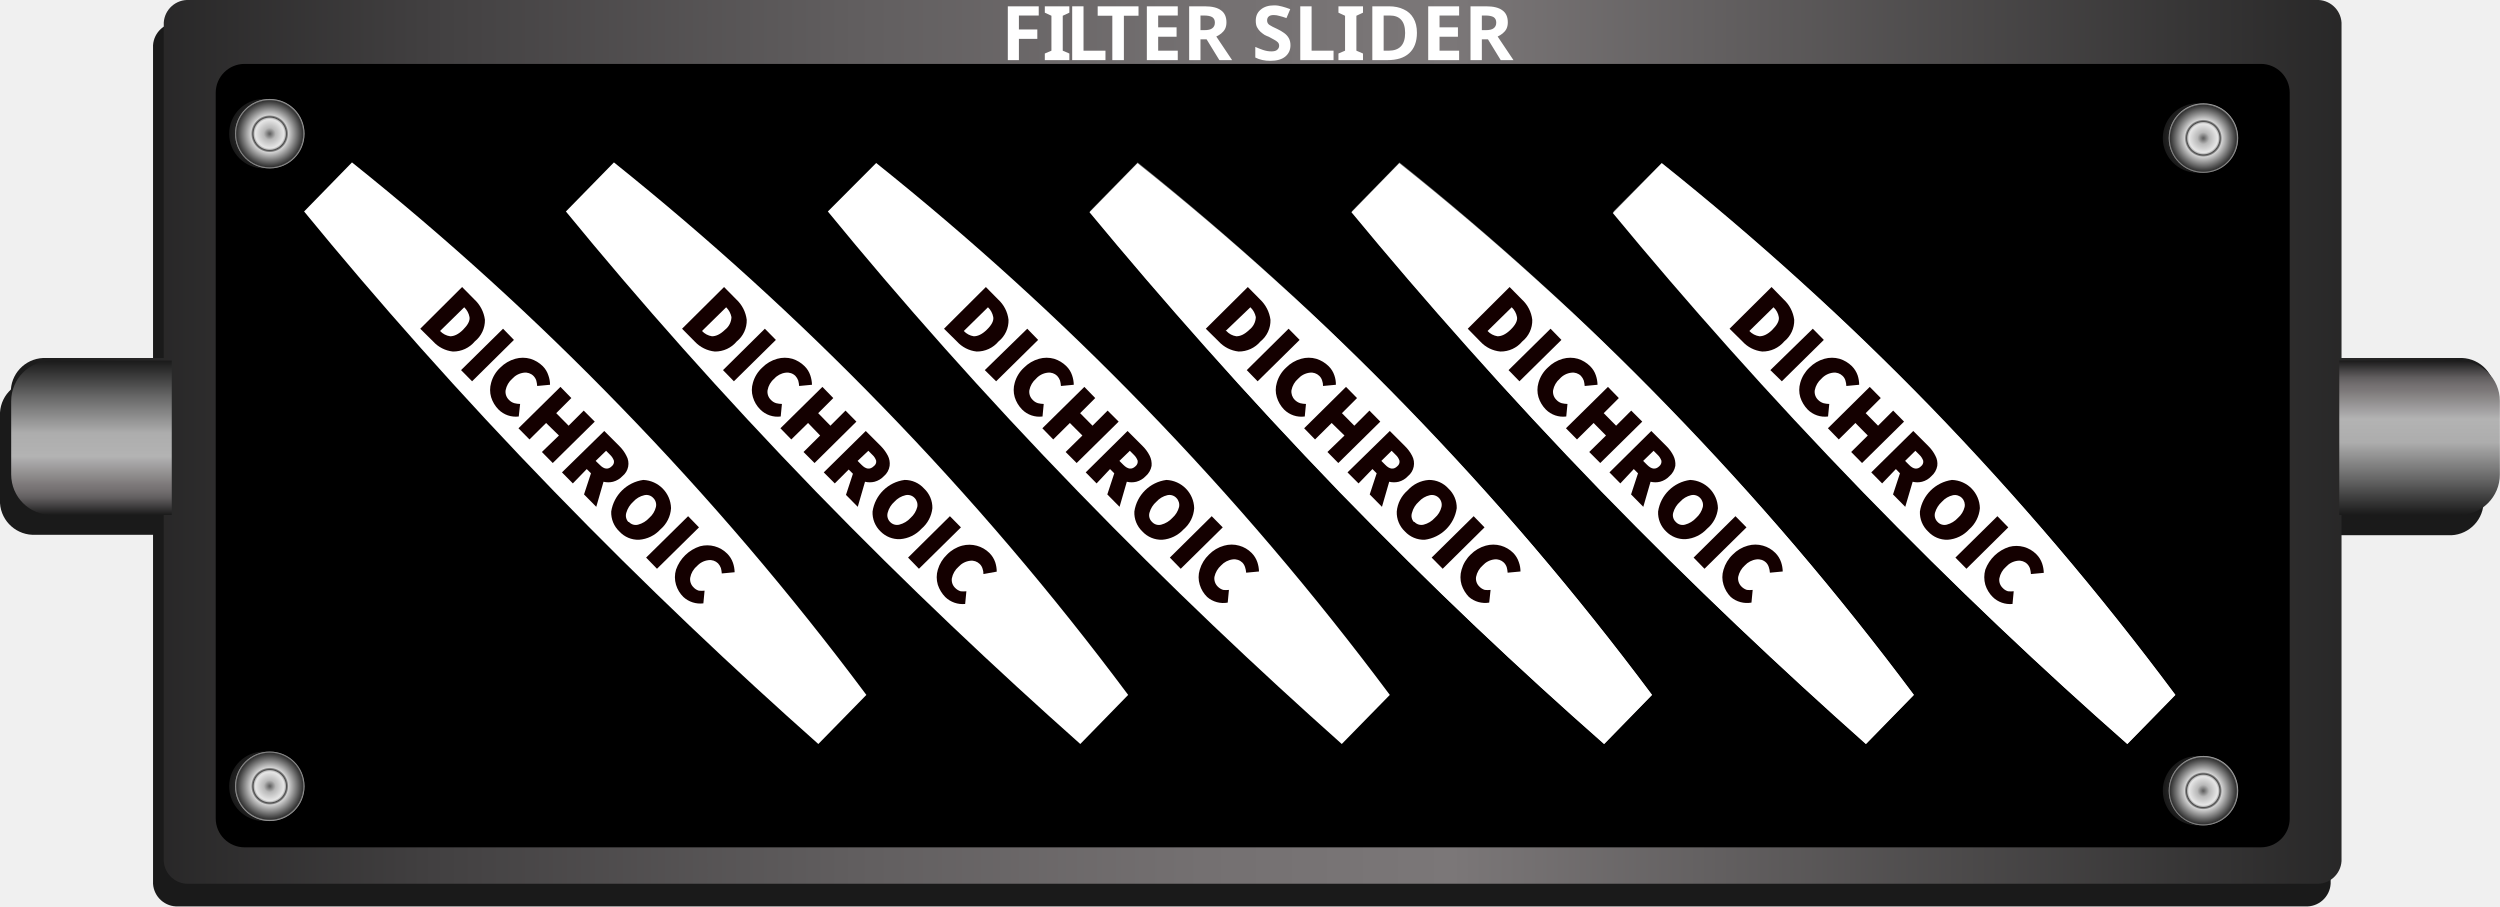
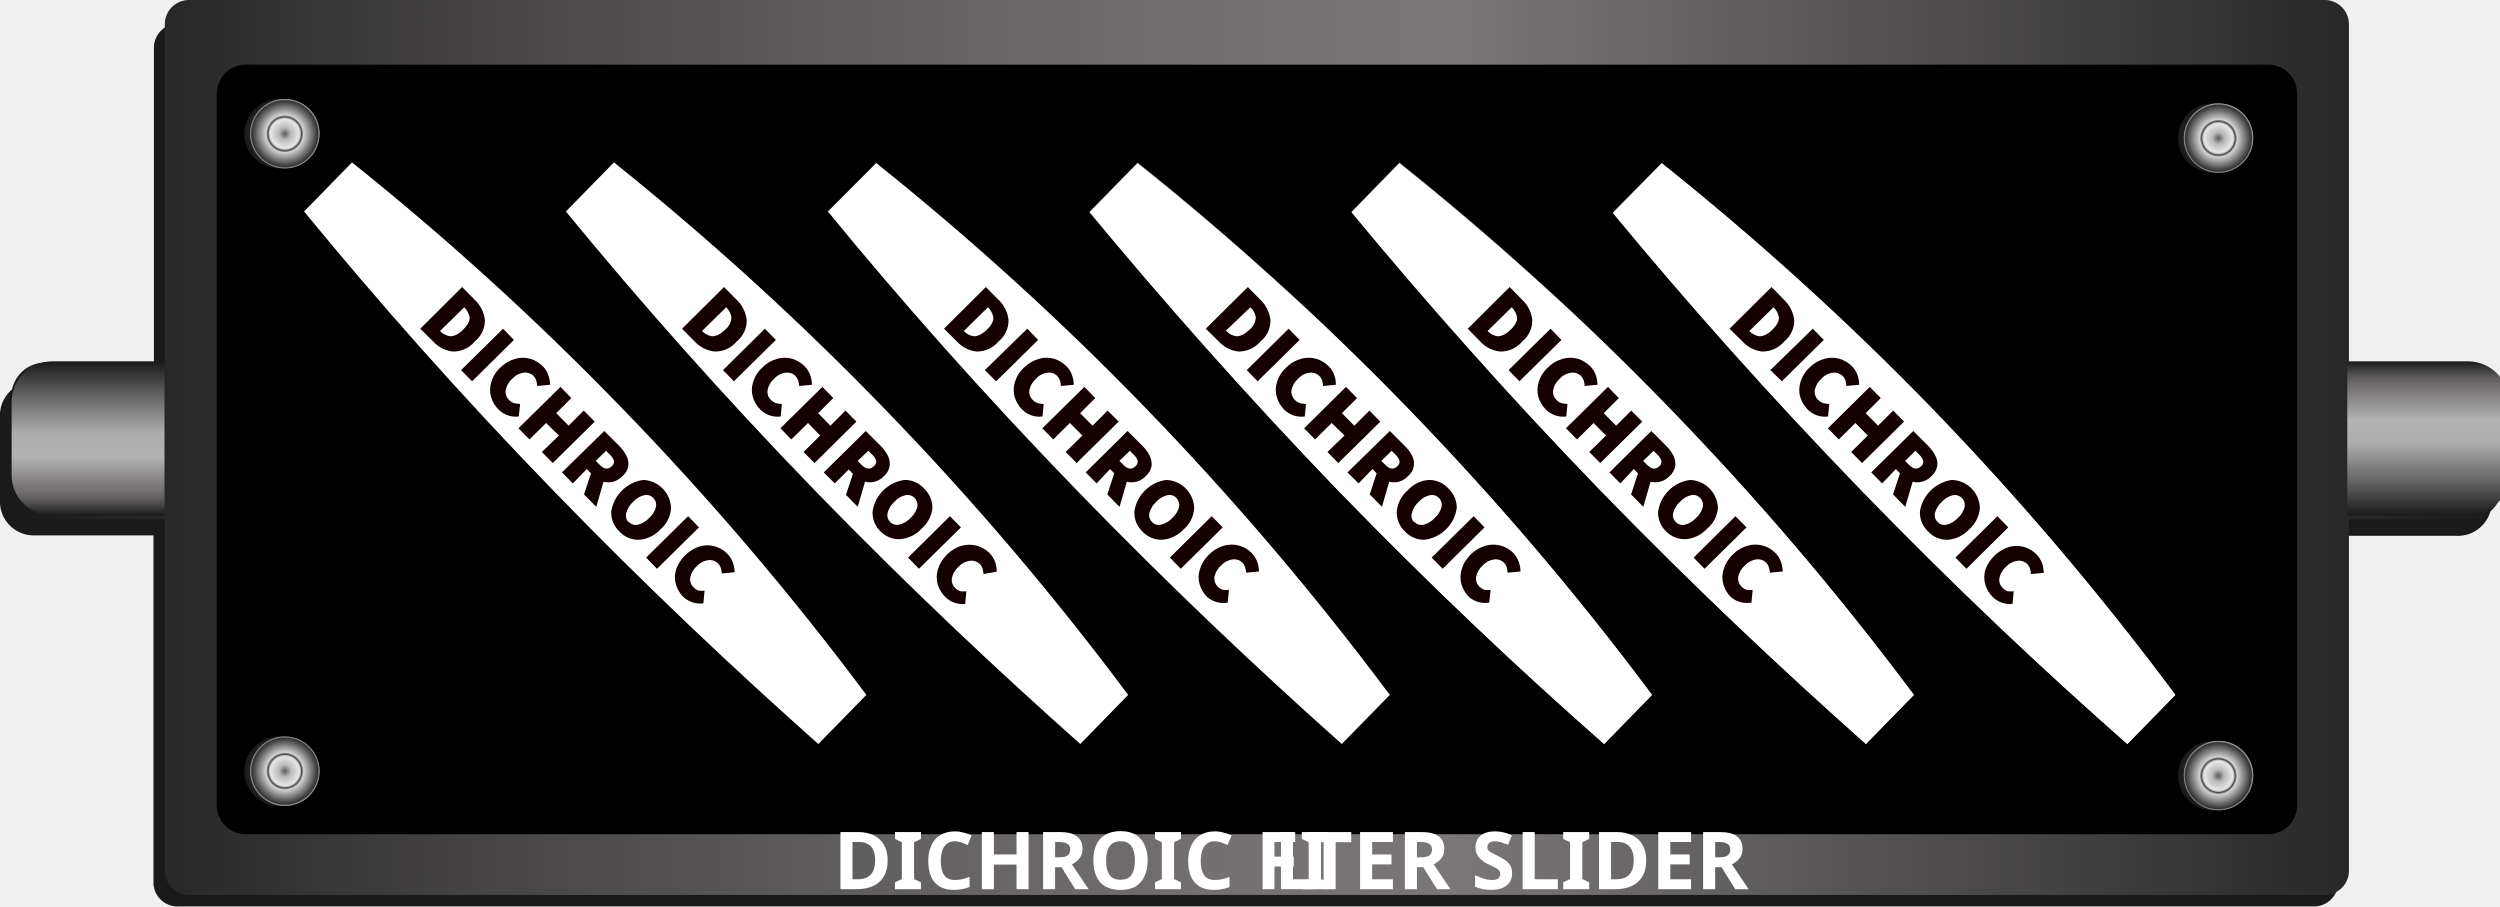
<svg xmlns="http://www.w3.org/2000/svg" xmlns:xlink="http://www.w3.org/1999/xlink" id="Layer_1" data-name="Layer 1" viewBox="0 0 165.49 60">
  <defs>
-     <style>.cls-1{fill:url(#linear-gradient);}.cls-2{fill:url(#linear-gradient-2);}.cls-3{fill:url(#linear-gradient-3);}.cls-4{fill:url(#linear-gradient-4);}.cls-5{fill:url(#linear-gradient-5);}.cls-6{fill:url(#radial-gradient);}.cls-7{fill:url(#radial-gradient-2);}.cls-8{fill:url(#radial-gradient-3);}.cls-9{fill:url(#radial-gradient-4);}.cls-10{fill:url(#linear-gradient-6);}.cls-11,.cls-19{fill:#fff;}.cls-12{fill:#140000;}.cls-13{fill:url(#linear-gradient-7);}.cls-14{fill:url(#linear-gradient-8);}.cls-15{fill:url(#radial-gradient-5);}.cls-16{fill:url(#radial-gradient-6);}.cls-17{fill:url(#radial-gradient-7);}.cls-18{fill:url(#radial-gradient-8);}.cls-19{font-size:5px;font-family:Mada-Black, Mada;font-weight:800;}.cls-20{letter-spacing:-0.12em;}</style>
-     <linearGradient id="linear-gradient" y1="30.76" x2="164.4" y2="30.76" gradientUnits="userSpaceOnUse">
+     <style>.cls-1{fill:url(#linear-gradient);}.cls-2{fill:url(#linear-gradient-2);}.cls-3{fill:url(#linear-gradient-3);}.cls-4{fill:url(#linear-gradient-4);}.cls-5{fill:url(#linear-gradient-5);}.cls-6{fill:url(#radial-gradient);}.cls-7{fill:url(#radial-gradient-2);}.cls-8{fill:url(#radial-gradient-3);}.cls-9{fill:url(#radial-gradient-4);}.cls-10{fill:url(#linear-gradient-6);}.cls-11,.cls-19{fill:#fff;}.cls-12{fill:#140000;}.cls-13{fill:url(#linear-gradient-7);}.cls-14{fill:url(#linear-gradient-8);}.cls-15{fill:url(#radial-gradient-5);}.cls-16{fill:url(#radial-gradient-6);}.cls-17{fill:url(#radial-gradient-7);}.cls-18{fill:url(#radial-gradient-8);}.cls-19{font-size:5.3px;font-family:Mada-Black, Mada;font-weight:800;}.cls-20{letter-spacing:-0.12em;}</style>
+     <linearGradient id="linear-gradient" x1="0.03" y1="30.8" x2="164.94" y2="30.8" gradientUnits="userSpaceOnUse">
      <stop offset="0" stop-color="#1a1a1a" />
      <stop offset="1" stop-color="#1a1a1a" />
    </linearGradient>
-     <linearGradient id="linear-gradient-2" x1="0.72" y1="29.24" x2="165.12" y2="29.24" gradientUnits="userSpaceOnUse">
+     <linearGradient id="linear-gradient-2" x1="0.75" y1="29.64" x2="165.65" y2="29.64" gradientUnits="userSpaceOnUse">
      <stop offset="0" stop-color="#1a1a1a" />
      <stop offset="0.17" stop-color="#424041" />
      <stop offset="0.34" stop-color="#615e5f" />
      <stop offset="0.48" stop-color="#747071" />
      <stop offset="0.58" stop-color="#7b7778" />
      <stop offset="1" stop-color="#1a1a1a" />
    </linearGradient>
-     <linearGradient id="linear-gradient-3" x1="2157.8" y1="-3831.64" x2="2064.35" y2="-3925.09" gradientTransform="matrix(1, 0, 0, -1, -2028.16, -3848.21)" gradientUnits="userSpaceOnUse">
+     <linearGradient id="linear-gradient-3" x1="2158.09" y1="-3832.05" x2="2064.89" y2="-3925.25" gradientTransform="matrix(1, 0, 0, -1, -2028.29, -3848.91)" gradientUnits="userSpaceOnUse">
      <stop offset="0" />
      <stop offset="0.87" />
    </linearGradient>
-     <linearGradient id="linear-gradient-4" x1="6.06" y1="34.09" x2="6.06" y2="23.87" gradientUnits="userSpaceOnUse">
+     <linearGradient id="linear-gradient-4" x1="5.83" y1="34.13" x2="5.83" y2="23.92" gradientUnits="userSpaceOnUse">
      <stop offset="0" stop-color="#1a1a1a" />
      <stop offset="0.06" stop-color="#424041" />
      <stop offset="0.11" stop-color="#615e5f" />
      <stop offset="0.16" stop-color="#747071" />
      <stop offset="0.19" stop-color="#7b7778" />
      <stop offset="0.38" stop-color="#b3b3b3" />
      <stop offset="0.53" stop-color="#adadad" />
      <stop offset="0.77" stop-color="#666" />
      <stop offset="1" stop-color="#1a1a1a" />
    </linearGradient>
-     <linearGradient id="linear-gradient-5" x1="-9776.82" y1="1319.02" x2="-9776.82" y2="1308.81" gradientTransform="translate(9936.99 -1284.93)" xlink:href="#linear-gradient-4" />
-     <radialGradient id="radial-gradient" cx="145.17" cy="9.42" r="2.3" gradientTransform="translate(0.29 -0.22) rotate(-0.02)" gradientUnits="userSpaceOnUse">
+     <linearGradient id="linear-gradient-5" x1="-9777.34" y1="1318.98" x2="-9777.34" y2="1308.76" gradientTransform="translate(9938.03 -1284.85)" xlink:href="#linear-gradient-4" />
+     <radialGradient id="radial-gradient" cx="146.17" cy="9.42" r="2.3" gradientTransform="translate(0.29 -0.22) rotate(-0.02)" gradientUnits="userSpaceOnUse">
      <stop offset="0.02" stop-color="#666" />
      <stop offset="0.55" stop-color="#333" />
      <stop offset="0.97" stop-color="#1a1a1a" />
    </radialGradient>
-     <radialGradient id="radial-gradient-2" cx="145.56" cy="9.42" r="2.3" gradientTransform="translate(0.29 -0.22) rotate(-0.02)" gradientUnits="userSpaceOnUse">
+     <radialGradient id="radial-gradient-2" cx="146.56" cy="9.42" r="2.3" gradientTransform="translate(0.29 -0.22) rotate(-0.02)" gradientUnits="userSpaceOnUse">
      <stop offset="0.02" stop-color="#666" />
      <stop offset="0.17" stop-color="#b8b8b8" />
      <stop offset="0.41" stop-color="#e6e6e6" />
      <stop offset="0.42" stop-color="#e1e1e1" />
      <stop offset="0.43" stop-color="#d3d3d3" />
      <stop offset="0.45" stop-color="#bbb" />
      <stop offset="0.46" stop-color="#9a9a9a" />
      <stop offset="0.47" stop-color="#707070" />
      <stop offset="0.48" stop-color="#4d4d4d" />
      <stop offset="0.49" stop-color="#5b5b5b" />
      <stop offset="0.51" stop-color="#818181" />
      <stop offset="0.53" stop-color="#bdbdbd" />
      <stop offset="0.54" stop-color="#d2d2d2" />
      <stop offset="0.69" stop-color="#979797" />
      <stop offset="0.88" stop-color="#4d4d4d" />
      <stop offset="0.95" stop-color="#333" />
      <stop offset="1" stop-color="#b3b3b3" />
    </radialGradient>
-     <radialGradient id="radial-gradient-3" cx="145.16" cy="52.62" r="2.3" xlink:href="#radial-gradient" />
-     <radialGradient id="radial-gradient-4" cx="145.54" cy="52.62" r="2.3" xlink:href="#radial-gradient-2" />
+     <radialGradient id="radial-gradient-3" cx="146.16" cy="51.62" r="2.3" xlink:href="#radial-gradient" />
+     <radialGradient id="radial-gradient-4" cx="146.54" cy="51.62" r="2.3" xlink:href="#radial-gradient-2" />
    <linearGradient id="linear-gradient-6" x1="-2121.93" y1="-1927.12" x2="-2121.93" y2="-1970.1" gradientTransform="matrix(-0.47, 0.47, -0.81, -0.81, -2445.08, -539.82)" gradientUnits="userSpaceOnUse">
      <stop offset="0.02" stop-color="#666" />
      <stop offset="0.02" stop-color="#6e6e6e" />
      <stop offset="0.05" stop-color="#999899" />
      <stop offset="0.07" stop-color="#b8b7b8" />
      <stop offset="0.09" stop-color="#cbcacb" />
      <stop offset="0.11" stop-color="#d2d1d2" />
      <stop offset="0.18" stop-color="#c5c4c5" />
      <stop offset="0.29" stop-color="#979696" />
      <stop offset="0.33" stop-color="#919090" />
      <stop offset="0.5" stop-color="#f2f2f2" />
      <stop offset="0.78" stop-color="#c9c8c8" />
      <stop offset="0.85" stop-color="#fff" />
      <stop offset="1" stop-color="#4d4d4d" />
    </linearGradient>
    <linearGradient id="linear-gradient-7" x1="-2103.55" y1="-1916.36" x2="-2103.55" y2="-1959.34" xlink:href="#linear-gradient-6" />
    <linearGradient id="linear-gradient-8" x1="-2085.16" y1="-1905.6" x2="-2085.16" y2="-1948.58" xlink:href="#linear-gradient-6" />
-     <radialGradient id="radial-gradient-5" cx="17.18" cy="9.08" r="2.3" xlink:href="#radial-gradient" />
-     <radialGradient id="radial-gradient-6" cx="17.56" cy="9.08" r="2.3" xlink:href="#radial-gradient-2" />
-     <radialGradient id="radial-gradient-7" cx="17.16" cy="52.27" r="2.3" xlink:href="#radial-gradient" />
-     <radialGradient id="radial-gradient-8" cx="17.55" cy="52.27" r="2.3" xlink:href="#radial-gradient-2" />
+     <radialGradient id="radial-gradient-5" cx="18.18" cy="9.08" r="2.3" xlink:href="#radial-gradient" />
+     <radialGradient id="radial-gradient-6" cx="18.56" cy="9.08" r="2.3" xlink:href="#radial-gradient-2" />
+     <radialGradient id="radial-gradient-7" cx="18.16" cy="51.27" r="2.3" xlink:href="#radial-gradient" />
+     <radialGradient id="radial-gradient-8" cx="18.55" cy="51.27" r="2.3" xlink:href="#radial-gradient-2" />
  </defs>
-   <path class="cls-1" d="M162.05,25.22h-7.77V3a1.6,1.6,0,0,0-1.69-1.5H11.81A1.6,1.6,0,0,0,10.13,3v22.2H2.36A2.24,2.24,0,0,0,0,27.31v6a2.24,2.24,0,0,0,2.36,2.09h7.77V58.5A1.6,1.6,0,0,0,11.81,60H152.59a1.6,1.6,0,0,0,1.69-1.5V35.43h7.77a2.24,2.24,0,0,0,2.35-2.09v-6A2.24,2.24,0,0,0,162.05,25.22Z" />
-   <path class="cls-2" d="M162.76,23.7H155V1.5A1.6,1.6,0,0,0,153.31,0H12.53a1.6,1.6,0,0,0-1.69,1.5V23.7H3.08A2.24,2.24,0,0,0,.72,25.79v6a2.24,2.24,0,0,0,2.36,2.09h7.76V57a1.6,1.6,0,0,0,1.69,1.5H153.31A1.6,1.6,0,0,0,155,57V33.91h7.77a2.24,2.24,0,0,0,2.36-2.09v-6A2.24,2.24,0,0,0,162.76,23.7Z" />
-   <rect class="cls-3" x="56.99" y="-38.48" width="51.86" height="137.29" rx="1.91" transform="translate(52.76 113.08) rotate(-90)" />
-   <path class="cls-4" d="M3.42,23.87h7.95a0,0,0,0,1,0,0V34.09a0,0,0,0,1,0,0H3.42A2.68,2.68,0,0,1,.74,31.41V26.55a2.68,2.68,0,0,1,2.68-2.68Z" />
-   <path class="cls-5" d="M157.54,23.87h7.95a0,0,0,0,1,0,0V34.09a0,0,0,0,1,0,0h-7.95a2.68,2.68,0,0,1-2.68-2.68V26.55a2.68,2.68,0,0,1,2.68-2.68Z" transform="translate(320.34 57.96) rotate(180)" />
-   <circle class="cls-6" cx="145.47" cy="9.14" r="2.3" />
-   <circle class="cls-7" cx="145.86" cy="9.14" r="2.3" />
-   <circle class="cls-8" cx="145.47" cy="52.34" r="2.3" />
-   <circle class="cls-9" cx="145.86" cy="52.34" r="2.3" />
+   <path class="cls-1" d="M162.57,25.26h-7.79V3.06a1.62,1.62,0,0,0-1.7-1.5H11.88a1.61,1.61,0,0,0-1.69,1.5v22.2H2.39A2.24,2.24,0,0,0,0,27.35v6a2.24,2.24,0,0,0,2.36,2.09h7.8V58.55A1.6,1.6,0,0,0,11.88,60h141.2a1.61,1.61,0,0,0,1.7-1.49V35.47h7.79a2.25,2.25,0,0,0,2.37-2.09v-6A2.25,2.25,0,0,0,162.57,25.26Z" />
+   <path class="cls-2" d="M163.29,24h-7.8V1.56A1.61,1.61,0,0,0,153.8,0H12.6a1.61,1.61,0,0,0-1.69,1.52V24H3.11A2.25,2.25,0,0,0,.75,26.15v6.1a2.25,2.25,0,0,0,2.36,2.12h7.8V57.73a1.61,1.61,0,0,0,1.69,1.51H153.8a1.61,1.61,0,0,0,1.69-1.51V34.37h7.8a2.25,2.25,0,0,0,2.36-2.12v-6.1A2.25,2.25,0,0,0,163.29,24Z" />
+   <rect class="cls-3" x="57.73" y="-39.11" width="50.94" height="137.71" rx="1.91" transform="translate(53.46 112.95) rotate(-90)" />
+   <path class="cls-4" d="M3.45,23.92h7.44a0,0,0,0,1,0,0V34.13a0,0,0,0,1,0,0H3.45A2.68,2.68,0,0,1,.77,31.45V26.6A2.68,2.68,0,0,1,3.45,23.92Z" />
+   <path class="cls-5" d="M158,23.92h8a0,0,0,0,1,0,0V34.13a0,0,0,0,1,0,0h-8a2.68,2.68,0,0,1-2.68-2.68V26.6A2.68,2.68,0,0,1,158,23.92Z" transform="translate(321.38 58.05) rotate(180)" />
+   <circle class="cls-6" cx="146.47" cy="9.14" r="2.3" />
+   <circle class="cls-7" cx="146.86" cy="9.14" r="2.3" />
+   <circle class="cls-8" cx="146.47" cy="51.34" r="2.3" />
+   <circle class="cls-9" cx="146.86" cy="51.34" r="2.3" />
  <path class="cls-10" d="M144,46l-3.18,3.25c-5.52-4.86-11.41-10.41-17.49-16.68C117.11,26.1,111.61,19.87,106.8,14L110,10.79A192.64,192.64,0,0,1,127.74,26.9,194.19,194.19,0,0,1,144,46Z" />
  <path class="cls-11" d="M144,46l-3.18,3.25c-5.52-4.86-11.41-10.4-17.5-16.67-6.24-6.43-11.75-12.66-16.56-18.48L110,10.8a191,191,0,0,1,17.77,16.1A193.25,193.25,0,0,1,144,46Z" />
  <path class="cls-12" d="M114.49,21.76,117.27,19l.8.82a2.22,2.22,0,0,1,.7,1.35,1.77,1.77,0,0,1-.66,1.43,1.87,1.87,0,0,1-1.46.67,2.08,2.08,0,0,1-1.31-.67Zm1.31.15,0,0a1.13,1.13,0,0,0,.67.35c.24,0,.53-.11.85-.43s.47-.6.43-.84a1.14,1.14,0,0,0-.35-.65l0,0Z" />
  <path class="cls-12" d="M117.19,24.5,120,21.76l.73.74-2.78,2.74Z" />
  <path class="cls-12" d="M119.66,27.11a2.09,2.09,0,0,1-.49-.82,1.7,1.7,0,0,1,0-.95,2.19,2.19,0,0,1,.6-1,2.26,2.26,0,0,1,1-.59,1.85,1.85,0,0,1,1,0,2,2,0,0,1,.82.49,1.64,1.64,0,0,1,.38.61,2.05,2.05,0,0,1,.1.62l-.85.08a1.36,1.36,0,0,0-.06-.36.69.69,0,0,0-.19-.31.76.76,0,0,0-.63-.21,1.23,1.23,0,0,0-.77.4,1.35,1.35,0,0,0-.44.76.74.74,0,0,0,.22.64.86.86,0,0,0,.36.22,1.65,1.65,0,0,0,.38.05l-.08.83A1.61,1.61,0,0,1,119.66,27.11Z" />
  <path class="cls-12" d="M121,28.35l2.77-2.74.73.74-1,1,.82.83,1-1,.72.73-2.78,2.74-.72-.73,1.1-1.09-.82-.83-1.1,1.09Z" />
  <path class="cls-12" d="M124.59,32l-.72-.73,2.78-2.74,1,1a2.41,2.41,0,0,1,.46.63,1.1,1.1,0,0,1,.13.68,1.17,1.17,0,0,1-.39.68,1.27,1.27,0,0,1-.62.37,1.3,1.3,0,0,1-.62,0l-.49,1.66-.81-.82.46-1.4-.27-.28Zm1.52-1.49.26.26c.29.3.56.33.8.09a.38.38,0,0,0,.14-.36,1,1,0,0,0-.26-.4l-.26-.26Z" />
  <path class="cls-12" d="M127.63,35.18a1.72,1.72,0,0,1-.54-1.32,2.5,2.5,0,0,1,2.12-2.09,1.91,1.91,0,0,1,1.85,1.87,2.09,2.09,0,0,1-.71,1.4,2.12,2.12,0,0,1-1.42.69A1.69,1.69,0,0,1,127.63,35.18Zm.63-.63a.62.62,0,0,0,.61.18,1.53,1.53,0,0,0,.74-.45,1.38,1.38,0,0,0,.44-.72.66.66,0,0,0-.77-.78,1.38,1.38,0,0,0-.73.43,1.56,1.56,0,0,0-.46.73A.63.63,0,0,0,128.26,34.55Z" />
  <path class="cls-12" d="M129.44,36.91l2.78-2.74.72.74-2.77,2.74Z" />
  <path class="cls-12" d="M131.91,39.52a2,2,0,0,1-.49-.81,1.84,1.84,0,0,1,0-1A2.49,2.49,0,0,1,133,36.2a1.86,1.86,0,0,1,1.8.49,1.59,1.59,0,0,1,.38.61,2.08,2.08,0,0,1,.11.62l-.85.08a1.93,1.93,0,0,0-.06-.36.79.79,0,0,0-.19-.31.76.76,0,0,0-.63-.21,1.23,1.23,0,0,0-.77.4,1.35,1.35,0,0,0-.44.76.73.73,0,0,0,.22.64.77.77,0,0,0,.35.22,1.81,1.81,0,0,0,.38,0l-.08.84A1.65,1.65,0,0,1,131.91,39.52Z" />
  <path class="cls-13" d="M126.69,46l-3.18,3.25C118,44.35,112.1,38.8,106,32.53,99.78,26.1,94.28,19.87,89.47,14l3.17-3.25A190.08,190.08,0,0,1,110.4,26.9,194.42,194.42,0,0,1,126.69,46Z" />
  <path class="cls-11" d="M126.69,46l-3.17,3.25C118,44.34,112.1,38.8,106,32.53,99.78,26.1,94.27,19.87,89.46,14.05l3.17-3.25A189.7,189.7,0,0,1,110.4,26.9,191.9,191.9,0,0,1,126.69,46Z" />
  <path class="cls-12" d="M97.16,21.76,99.93,19l.81.82a2.16,2.16,0,0,1,.69,1.35,1.77,1.77,0,0,1-.66,1.43,1.85,1.85,0,0,1-1.45.67A2.06,2.06,0,0,1,98,22.62Zm1.31.15,0,0a1.13,1.13,0,0,0,.66.35c.25,0,.53-.11.86-.43s.47-.6.43-.84a1.2,1.2,0,0,0-.35-.65l0,0Z" />
  <path class="cls-12" d="M99.86,24.5l2.78-2.74.72.74-2.78,2.74Z" />
  <path class="cls-12" d="M102.33,27.11a2,2,0,0,1-.49-.82,1.7,1.7,0,0,1,0-.95,2.13,2.13,0,0,1,.61-1,2.26,2.26,0,0,1,1-.59,1.85,1.85,0,0,1,1,0,2,2,0,0,1,.81.49,1.52,1.52,0,0,1,.38.61,2.08,2.08,0,0,1,.11.62l-.85.08a1.93,1.93,0,0,0-.06-.36.93.93,0,0,0-.19-.31.76.76,0,0,0-.63-.21,1.21,1.21,0,0,0-.77.4,1.35,1.35,0,0,0-.44.76.74.74,0,0,0,.22.64.77.77,0,0,0,.35.22,1.81,1.81,0,0,0,.38.05l-.08.83A1.61,1.61,0,0,1,102.33,27.11Z" />
  <path class="cls-12" d="M103.66,28.35l2.78-2.74.72.74-1,1,.82.83,1-1,.73.73-2.78,2.74-.73-.73,1.11-1.09-.82-.83-1.1,1.09Z" />
  <path class="cls-12" d="M107.26,32l-.72-.73,2.77-2.74,1,1a2.41,2.41,0,0,1,.46.63,1.26,1.26,0,0,1,.13.68,1.17,1.17,0,0,1-.39.68,1.32,1.32,0,0,1-.62.37,1.34,1.34,0,0,1-.63,0l-.48,1.66-.81-.82.46-1.4-.28-.28Zm1.51-1.49.26.26c.3.3.56.33.81.09a.4.4,0,0,0,.14-.36,1,1,0,0,0-.26-.4l-.26-.26Z" />
  <path class="cls-12" d="M110.29,35.18a1.71,1.71,0,0,1-.53-1.32,2.47,2.47,0,0,1,2.12-2.09,1.92,1.92,0,0,1,1.84,1.87A2,2,0,0,1,113,35a2.14,2.14,0,0,1-1.42.69A1.71,1.71,0,0,1,110.29,35.18Zm.64-.63a.61.61,0,0,0,.61.18,1.53,1.53,0,0,0,.74-.45,1.45,1.45,0,0,0,.44-.72.67.67,0,0,0-.18-.6.63.63,0,0,0-.6-.18,1.39,1.39,0,0,0-.72.43,1.49,1.49,0,0,0-.46.73A.61.61,0,0,0,110.93,34.55Z" />
  <path class="cls-12" d="M112.11,36.91l2.77-2.74.73.74-2.78,2.74Z" />
  <path class="cls-12" d="M114.57,39.52a2,2,0,0,1-.48-.81,1.65,1.65,0,0,1,0-1,2.24,2.24,0,0,1,.61-1,2.21,2.21,0,0,1,1-.59,1.81,1.81,0,0,1,1,0,1.84,1.84,0,0,1,.82.48,1.59,1.59,0,0,1,.38.61,2.08,2.08,0,0,1,.11.62l-.85.08a1.35,1.35,0,0,0-.07-.36.76.76,0,0,0-.18-.31.77.77,0,0,0-.64-.21,1.26,1.26,0,0,0-.77.4,1.41,1.41,0,0,0-.44.76.76.76,0,0,0,.22.64.86.86,0,0,0,.36.22,1.73,1.73,0,0,0,.38,0l-.08.84A1.67,1.67,0,0,1,114.57,39.52Z" />
  <path class="cls-14" d="M109.35,46l-3.17,3.25c-5.52-4.86-11.42-10.41-17.5-16.68C82.44,26.1,76.94,19.87,72.13,14l3.18-3.25A192.64,192.64,0,0,1,93.07,26.9,192.83,192.83,0,0,1,109.35,46Z" />
  <path class="cls-11" d="M109.36,46l-3.17,3.25c-5.53-4.86-11.42-10.4-17.51-16.67C82.44,26.1,76.94,19.87,72.12,14.05L75.3,10.8A191,191,0,0,1,93.07,26.9,193.25,193.25,0,0,1,109.36,46Z" />
  <path class="cls-12" d="M79.82,21.76,82.6,19l.81.82a2.26,2.26,0,0,1,.69,1.35,1.77,1.77,0,0,1-.66,1.43,1.87,1.87,0,0,1-1.45.67,2.11,2.11,0,0,1-1.32-.67Zm1.31.15.05,0a1.1,1.1,0,0,0,.66.35c.25,0,.53-.11.86-.43a1.1,1.1,0,0,0,.43-.84,1.22,1.22,0,0,0-.36-.65l0,0Z" />
  <path class="cls-12" d="M82.53,24.5l2.77-2.74.73.74-2.78,2.74Z" />
  <path class="cls-12" d="M85,27.11a2,2,0,0,1-.48-.82,1.62,1.62,0,0,1,0-.95,2.13,2.13,0,0,1,.61-1,2.21,2.21,0,0,1,1-.59,1.81,1.81,0,0,1,1,0,2,2,0,0,1,.82.49,1.52,1.52,0,0,1,.38.61,1.78,1.78,0,0,1,.1.62l-.85.08a1,1,0,0,0-.06-.36.69.69,0,0,0-.19-.31.76.76,0,0,0-.63-.21,1.23,1.23,0,0,0-.77.4,1.35,1.35,0,0,0-.44.76.77.77,0,0,0,.22.64.86.86,0,0,0,.36.22,1.73,1.73,0,0,0,.38.05l-.08.83A1.63,1.63,0,0,1,85,27.11Z" />
  <path class="cls-12" d="M86.33,28.35l2.77-2.74.73.74-1,1,.82.83,1-1,.72.73-2.78,2.74-.72-.73L89,28.83,88.15,28l-1.1,1.09Z" />
  <path class="cls-12" d="M89.93,32l-.73-.73L92,28.53l1,1a2.46,2.46,0,0,1,.47.63,1.08,1.08,0,0,1-.27,1.36,1.29,1.29,0,0,1-.61.37,1.33,1.33,0,0,1-.63,0l-.48,1.66-.81-.82.46-1.4-.28-.28Zm1.51-1.49.26.26c.29.3.56.33.8.09a.38.38,0,0,0,.14-.36.9.9,0,0,0-.26-.4l-.26-.26Z" />
  <path class="cls-12" d="M93,35.18a1.72,1.72,0,0,1-.54-1.32,2.1,2.1,0,0,1,.72-1.4,2.08,2.08,0,0,1,1.41-.69,1.71,1.71,0,0,1,1.29.57,1.73,1.73,0,0,1,.55,1.3,2.47,2.47,0,0,1-2.12,2.09A1.71,1.71,0,0,1,93,35.18Zm.63-.63a.63.63,0,0,0,.61.18,1.48,1.48,0,0,0,.74-.45,1.38,1.38,0,0,0,.44-.72.65.65,0,0,0-.77-.78,1.38,1.38,0,0,0-.73.43,1.46,1.46,0,0,0-.45.73A.61.61,0,0,0,93.59,34.55Z" />
  <path class="cls-12" d="M94.77,36.91l2.78-2.74.72.74L95.5,37.65Z" />
  <path class="cls-12" d="M97.24,39.52a2.13,2.13,0,0,1-.49-.81,1.74,1.74,0,0,1,0-1,2.21,2.21,0,0,1,.6-1,2.26,2.26,0,0,1,1-.59,1.85,1.85,0,0,1,1,0,1.9,1.9,0,0,1,.82.48,1.57,1.57,0,0,1,.37.61,1.81,1.81,0,0,1,.11.62l-.85.08a1.93,1.93,0,0,0-.06-.36.79.79,0,0,0-.19-.31.76.76,0,0,0-.63-.21,1.23,1.23,0,0,0-.77.4,1.35,1.35,0,0,0-.44.76.73.73,0,0,0,.22.64.8.8,0,0,0,.36.22,1.65,1.65,0,0,0,.38,0l-.09.84A1.65,1.65,0,0,1,97.24,39.52Z" />
  <path class="cls-11" d="M92,46l-3.18,3.25C83.32,44.35,77.43,38.8,71.35,32.53,65.11,26.1,59.61,19.87,54.8,14L58,10.79A190.08,190.08,0,0,1,75.73,26.9,194.42,194.42,0,0,1,92,46Z" />
  <path class="cls-12" d="M62.49,21.76,65.26,19l.81.82a2.16,2.16,0,0,1,.69,1.35,1.77,1.77,0,0,1-.66,1.43,1.85,1.85,0,0,1-1.45.67,2.06,2.06,0,0,1-1.31-.67Zm1.31.15,0,0a1.13,1.13,0,0,0,.66.35c.25,0,.53-.11.86-.43s.47-.6.43-.84a1.2,1.2,0,0,0-.35-.65l0,0Z" />
  <path class="cls-12" d="M65.19,24.5,68,21.76l.72.74-2.78,2.74Z" />
  <path class="cls-12" d="M67.66,27.11a2,2,0,0,1-.49-.82,1.7,1.7,0,0,1,0-.95,2.13,2.13,0,0,1,.61-1,2.26,2.26,0,0,1,1-.59,1.85,1.85,0,0,1,1,0,2,2,0,0,1,.81.49,1.52,1.52,0,0,1,.38.61,2.08,2.08,0,0,1,.11.62l-.85.08a1.93,1.93,0,0,0-.06-.36.93.93,0,0,0-.19-.31.76.76,0,0,0-.63-.21,1.21,1.21,0,0,0-.77.4,1.35,1.35,0,0,0-.44.76.74.74,0,0,0,.22.64.77.77,0,0,0,.35.22,1.81,1.81,0,0,0,.38.05l-.08.83A1.61,1.61,0,0,1,67.66,27.11Z" />
  <path class="cls-12" d="M69,28.35l2.78-2.74.72.74-1,1,.82.83,1-1,.73.73-2.78,2.74-.73-.73,1.11-1.09L70.82,28l-1.1,1.09Z" />
  <path class="cls-12" d="M72.59,32l-.72-.73,2.77-2.74,1,1a2.41,2.41,0,0,1,.46.63,1.26,1.26,0,0,1,.13.68,1.17,1.17,0,0,1-.39.68,1.32,1.32,0,0,1-.62.37,1.34,1.34,0,0,1-.63,0l-.48,1.66-.81-.82.46-1.4-.28-.28Zm1.51-1.49.26.26c.3.3.56.33.81.09a.4.4,0,0,0,.14-.36,1,1,0,0,0-.26-.4l-.26-.26Z" />
  <path class="cls-12" d="M75.62,35.18a1.71,1.71,0,0,1-.53-1.32,2.47,2.47,0,0,1,2.12-2.09,1.92,1.92,0,0,1,1.84,1.87,2,2,0,0,1-.7,1.4,2.14,2.14,0,0,1-1.42.69A1.71,1.71,0,0,1,75.62,35.18Zm.64-.63a.61.61,0,0,0,.61.18,1.53,1.53,0,0,0,.74-.45,1.45,1.45,0,0,0,.44-.72.67.67,0,0,0-.18-.6.63.63,0,0,0-.6-.18,1.39,1.39,0,0,0-.72.43,1.49,1.49,0,0,0-.46.73A.61.61,0,0,0,76.26,34.55Z" />
  <path class="cls-12" d="M77.44,36.91l2.77-2.74.73.74-2.78,2.74Z" />
  <path class="cls-12" d="M79.91,39.52a1.9,1.9,0,0,1-.49-.81,1.65,1.65,0,0,1,0-1,2.24,2.24,0,0,1,.61-1,2.21,2.21,0,0,1,1-.59,1.81,1.81,0,0,1,1,0,1.84,1.84,0,0,1,.82.48,1.59,1.59,0,0,1,.38.61,2.08,2.08,0,0,1,.11.62l-.85.08a1.35,1.35,0,0,0-.07-.36.76.76,0,0,0-.18-.31.77.77,0,0,0-.64-.21,1.26,1.26,0,0,0-.77.4,1.41,1.41,0,0,0-.44.76.76.76,0,0,0,.22.64.86.86,0,0,0,.36.22,1.73,1.73,0,0,0,.38,0l-.08.84A1.63,1.63,0,0,1,79.91,39.52Z" />
  <path class="cls-11" d="M74.68,46l-3.17,3.25C66,44.35,60.09,38.8,54,32.53,47.77,26.1,42.27,19.87,37.46,14l3.18-3.25A192.64,192.64,0,0,1,58.4,26.9,192.83,192.83,0,0,1,74.68,46Z" />
  <path class="cls-12" d="M45.15,21.76,47.93,19l.81.82a2.21,2.21,0,0,1,.69,1.35,1.77,1.77,0,0,1-.66,1.43,1.85,1.85,0,0,1-1.45.67A2.11,2.11,0,0,1,46,22.62Zm1.32.15,0,0a1.13,1.13,0,0,0,.66.35c.25,0,.53-.11.86-.43a1.1,1.1,0,0,0,.43-.84,1.27,1.27,0,0,0-.35-.65l0,0Z" />
  <path class="cls-12" d="M47.86,24.5l2.77-2.74.73.74-2.78,2.74Z" />
  <path class="cls-12" d="M50.33,27.11a1.88,1.88,0,0,1-.49-.82,1.62,1.62,0,0,1,0-.95,2.13,2.13,0,0,1,.61-1,2.21,2.21,0,0,1,1-.59,1.85,1.85,0,0,1,1,0,2,2,0,0,1,.81.49,1.52,1.52,0,0,1,.38.61,2.08,2.08,0,0,1,.11.62l-.85.08a1.93,1.93,0,0,0-.06-.36.93.93,0,0,0-.19-.31.77.77,0,0,0-.64-.21,1.21,1.21,0,0,0-.76.4,1.29,1.29,0,0,0-.44.76.74.74,0,0,0,.22.64.77.77,0,0,0,.35.22,1.73,1.73,0,0,0,.38.05l-.08.83A1.61,1.61,0,0,1,50.33,27.11Z" />
  <path class="cls-12" d="M51.66,28.35l2.78-2.74.72.74-1,1,.81.83,1-1,.72.73-2.77,2.74-.73-.73,1.1-1.09L53.49,28l-1.11,1.09Z" />
  <path class="cls-12" d="M55.26,32l-.73-.73,2.78-2.74,1,1a2.67,2.67,0,0,1,.46.63,1.16,1.16,0,0,1,.12.68,1.1,1.1,0,0,1-.38.68,1.32,1.32,0,0,1-.62.37,1.34,1.34,0,0,1-.63,0l-.48,1.66L56,32.76l.46-1.4-.28-.28Zm1.51-1.49.26.26q.44.45.81.09A.37.37,0,0,0,58,30.5a.9.9,0,0,0-.26-.4l-.26-.26Z" />
  <path class="cls-12" d="M58.29,35.18a1.71,1.71,0,0,1-.53-1.32,2.47,2.47,0,0,1,2.12-2.09,1.71,1.71,0,0,1,1.29.57,1.73,1.73,0,0,1,.55,1.3A2.07,2.07,0,0,1,61,35a2.14,2.14,0,0,1-1.42.69A1.71,1.71,0,0,1,58.29,35.18Zm.63-.63a.63.63,0,0,0,.61.18,1.51,1.51,0,0,0,.75-.45,1.45,1.45,0,0,0,.44-.72.67.67,0,0,0-.18-.6.63.63,0,0,0-.6-.18,1.42,1.42,0,0,0-.73.43,1.46,1.46,0,0,0-.45.73A.63.63,0,0,0,58.92,34.55Z" />
  <path class="cls-12" d="M60.11,36.91l2.77-2.74.73.74-2.78,2.74Z" />
  <path class="cls-12" d="M62.57,39.52a2.13,2.13,0,0,1-.49-.81,1.74,1.74,0,0,1,0-1,2.24,2.24,0,0,1,.61-1,2.18,2.18,0,0,1,1-.59,1.89,1.89,0,0,1,1.81.49,1.59,1.59,0,0,1,.38.61,2.05,2.05,0,0,1,.1.62L65.1,38a1,1,0,0,0-.06-.36.69.69,0,0,0-.19-.31.76.76,0,0,0-.63-.21,1.23,1.23,0,0,0-.77.4,1.35,1.35,0,0,0-.44.76.73.73,0,0,0,.22.64.86.86,0,0,0,.36.22,1.73,1.73,0,0,0,.38,0l-.08.84A1.66,1.66,0,0,1,62.57,39.52Z" />
  <path class="cls-11" d="M57.35,46l-3.18,3.25C48.65,44.35,42.76,38.8,36.68,32.53,30.44,26.1,24.94,19.87,20.13,14l3.17-3.25A190.08,190.08,0,0,1,41.06,26.9,193.05,193.05,0,0,1,57.35,46Z" />
  <path class="cls-12" d="M27.82,21.76,30.59,19l.81.82a2.22,2.22,0,0,1,.7,1.35,1.79,1.79,0,0,1-.67,1.43,1.85,1.85,0,0,1-1.45.67,2.06,2.06,0,0,1-1.31-.67Zm1.31.15,0,0a1.13,1.13,0,0,0,.67.35c.24,0,.53-.11.85-.43s.47-.6.43-.84a1.2,1.2,0,0,0-.35-.65l0,0Z" />
  <path class="cls-12" d="M30.52,24.5l2.78-2.74.72.74-2.77,2.74Z" />
  <path class="cls-12" d="M33,27.11a2,2,0,0,1-.49-.82,1.7,1.7,0,0,1,0-.95,2.11,2.11,0,0,1,.6-1,2.26,2.26,0,0,1,1-.59,1.85,1.85,0,0,1,1,0,2,2,0,0,1,.82.49,1.5,1.5,0,0,1,.37.61,1.81,1.81,0,0,1,.11.62l-.85.08a1.93,1.93,0,0,0-.06-.36.79.79,0,0,0-.19-.31.76.76,0,0,0-.63-.21,1.23,1.23,0,0,0-.77.4,1.35,1.35,0,0,0-.44.76.74.74,0,0,0,.22.64.8.8,0,0,0,.36.22,1.65,1.65,0,0,0,.38.05l-.09.83A1.61,1.61,0,0,1,33,27.11Z" />
  <path class="cls-12" d="M34.32,28.35l2.78-2.74.72.74-1,1,.82.83,1-1,.73.73-2.78,2.74-.72-.73L37,28.83,36.15,28l-1.1,1.09Z" />
  <path class="cls-12" d="M37.92,32l-.72-.73L40,28.53l1,1a2.41,2.41,0,0,1,.46.63,1.06,1.06,0,0,1-.26,1.36,1.32,1.32,0,0,1-.62.37,1.34,1.34,0,0,1-.63,0l-.48,1.66-.81-.82.46-1.4-.28-.28Zm1.51-1.49.27.26c.29.3.56.33.8.09a.38.38,0,0,0,.14-.36,1,1,0,0,0-.26-.4l-.26-.26Z" />
  <path class="cls-12" d="M41,35.18a1.72,1.72,0,0,1-.54-1.32,2.5,2.5,0,0,1,2.12-2.09,1.92,1.92,0,0,1,1.84,1.87,2,2,0,0,1-.7,1.4,2.12,2.12,0,0,1-1.42.69A1.68,1.68,0,0,1,41,35.18Zm.63-.63a.61.61,0,0,0,.61.18,1.53,1.53,0,0,0,.74-.45,1.38,1.38,0,0,0,.44-.72.64.64,0,0,0-.18-.6.61.61,0,0,0-.59-.18,1.38,1.38,0,0,0-.73.43,1.56,1.56,0,0,0-.46.73A.63.63,0,0,0,41.59,34.55Z" />
  <path class="cls-12" d="M42.77,36.91l2.78-2.74.72.74-2.78,2.74Z" />
  <path class="cls-12" d="M45.24,39.52a1.9,1.9,0,0,1-.49-.81,1.74,1.74,0,0,1,0-1,2.49,2.49,0,0,1,1.59-1.55,1.86,1.86,0,0,1,1.8.49,1.59,1.59,0,0,1,.38.61,2.08,2.08,0,0,1,.11.62l-.85.08a1.93,1.93,0,0,0-.06-.36.93.93,0,0,0-.19-.31.76.76,0,0,0-.63-.21,1.21,1.21,0,0,0-.77.4,1.29,1.29,0,0,0-.44.76.73.73,0,0,0,.22.64.77.77,0,0,0,.35.22,1.73,1.73,0,0,0,.38,0l-.08.84A1.65,1.65,0,0,1,45.24,39.52Z" />
-   <circle class="cls-15" cx="17.47" cy="8.85" r="2.3" />
-   <circle class="cls-16" cx="17.86" cy="8.85" r="2.3" />
-   <circle class="cls-17" cx="17.47" cy="52.05" r="2.3" />
-   <circle class="cls-18" cx="17.86" cy="52.05" r="2.3" />
-   <text class="cls-19" transform="translate(66.26 3.98)">FI<tspan class="cls-20" x="4.26" y="0">L</tspan>
-     <tspan x="6.31" y="0">TER SLIDER</tspan>
+   <circle class="cls-15" cx="18.47" cy="8.85" r="2.3" />
+   <circle class="cls-16" cx="18.86" cy="8.85" r="2.3" />
+   <circle class="cls-17" cx="18.47" cy="51.05" r="2.3" />
+   <circle class="cls-18" cx="18.86" cy="51.05" r="2.3" />
+   <text class="cls-19" transform="translate(55.15 58.86)">DICHROIC FI<tspan class="cls-20" x="29.16" y="0">L</tspan>
+     <tspan x="31.33" y="0">TER SLIDER</tspan>
  </text>
</svg>
